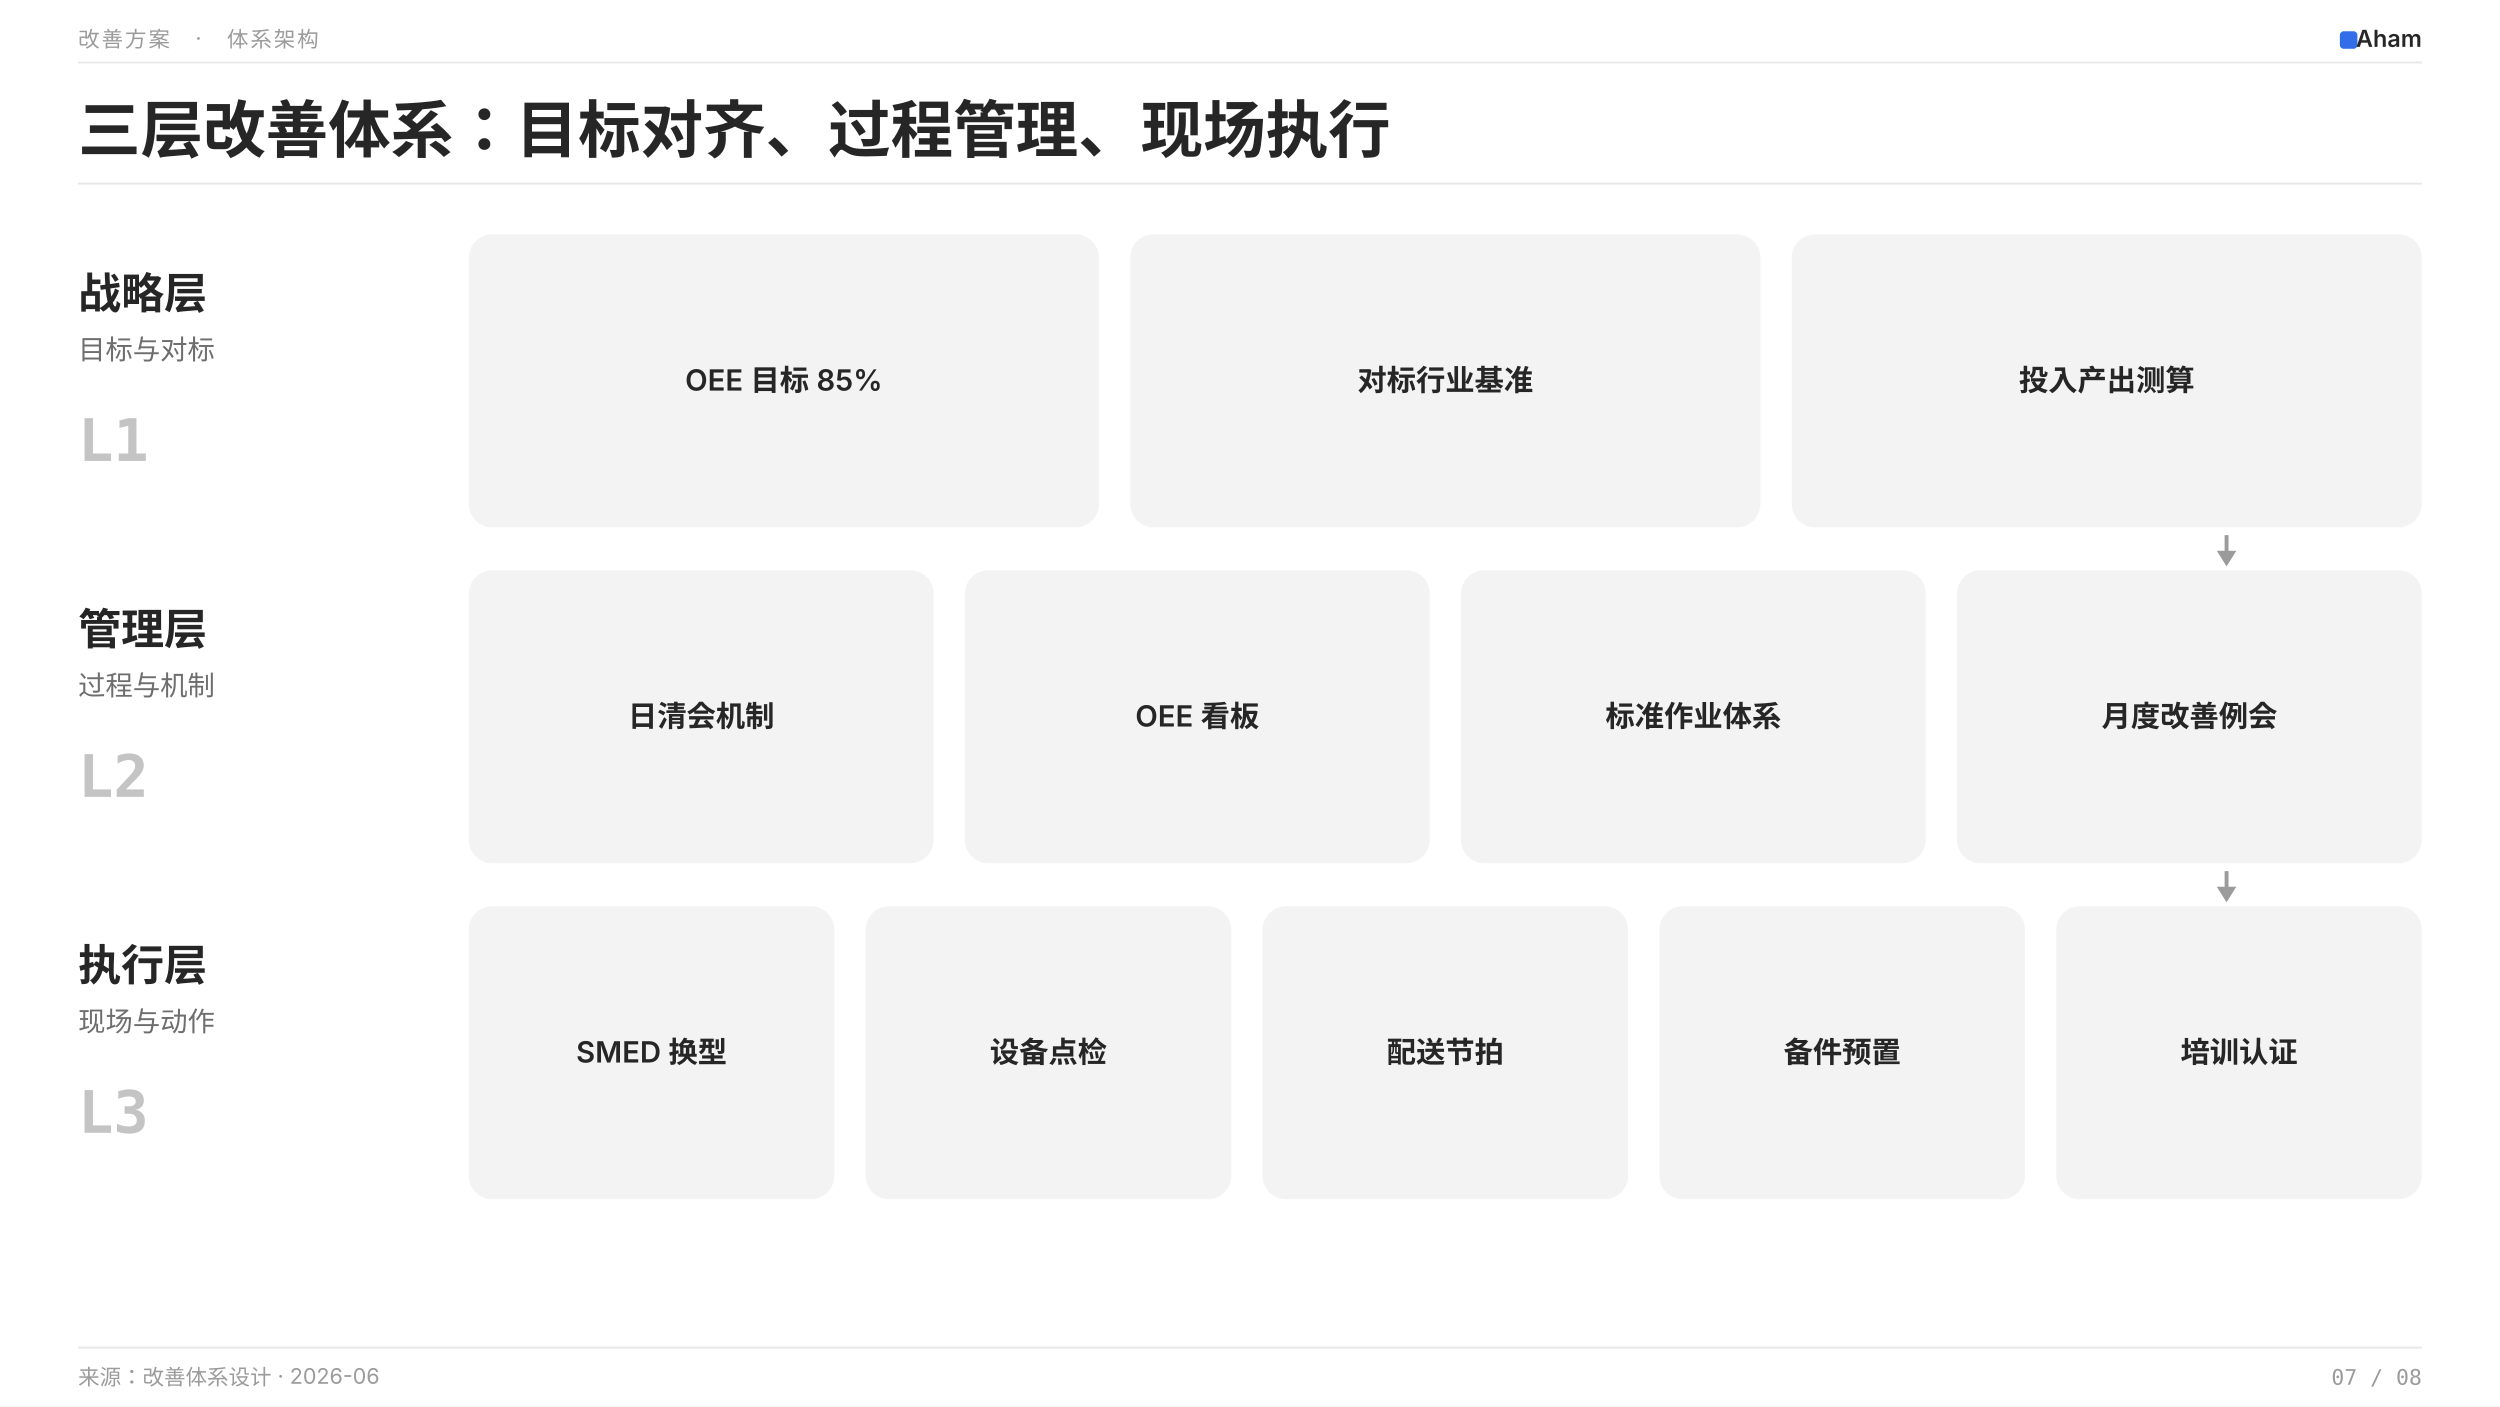
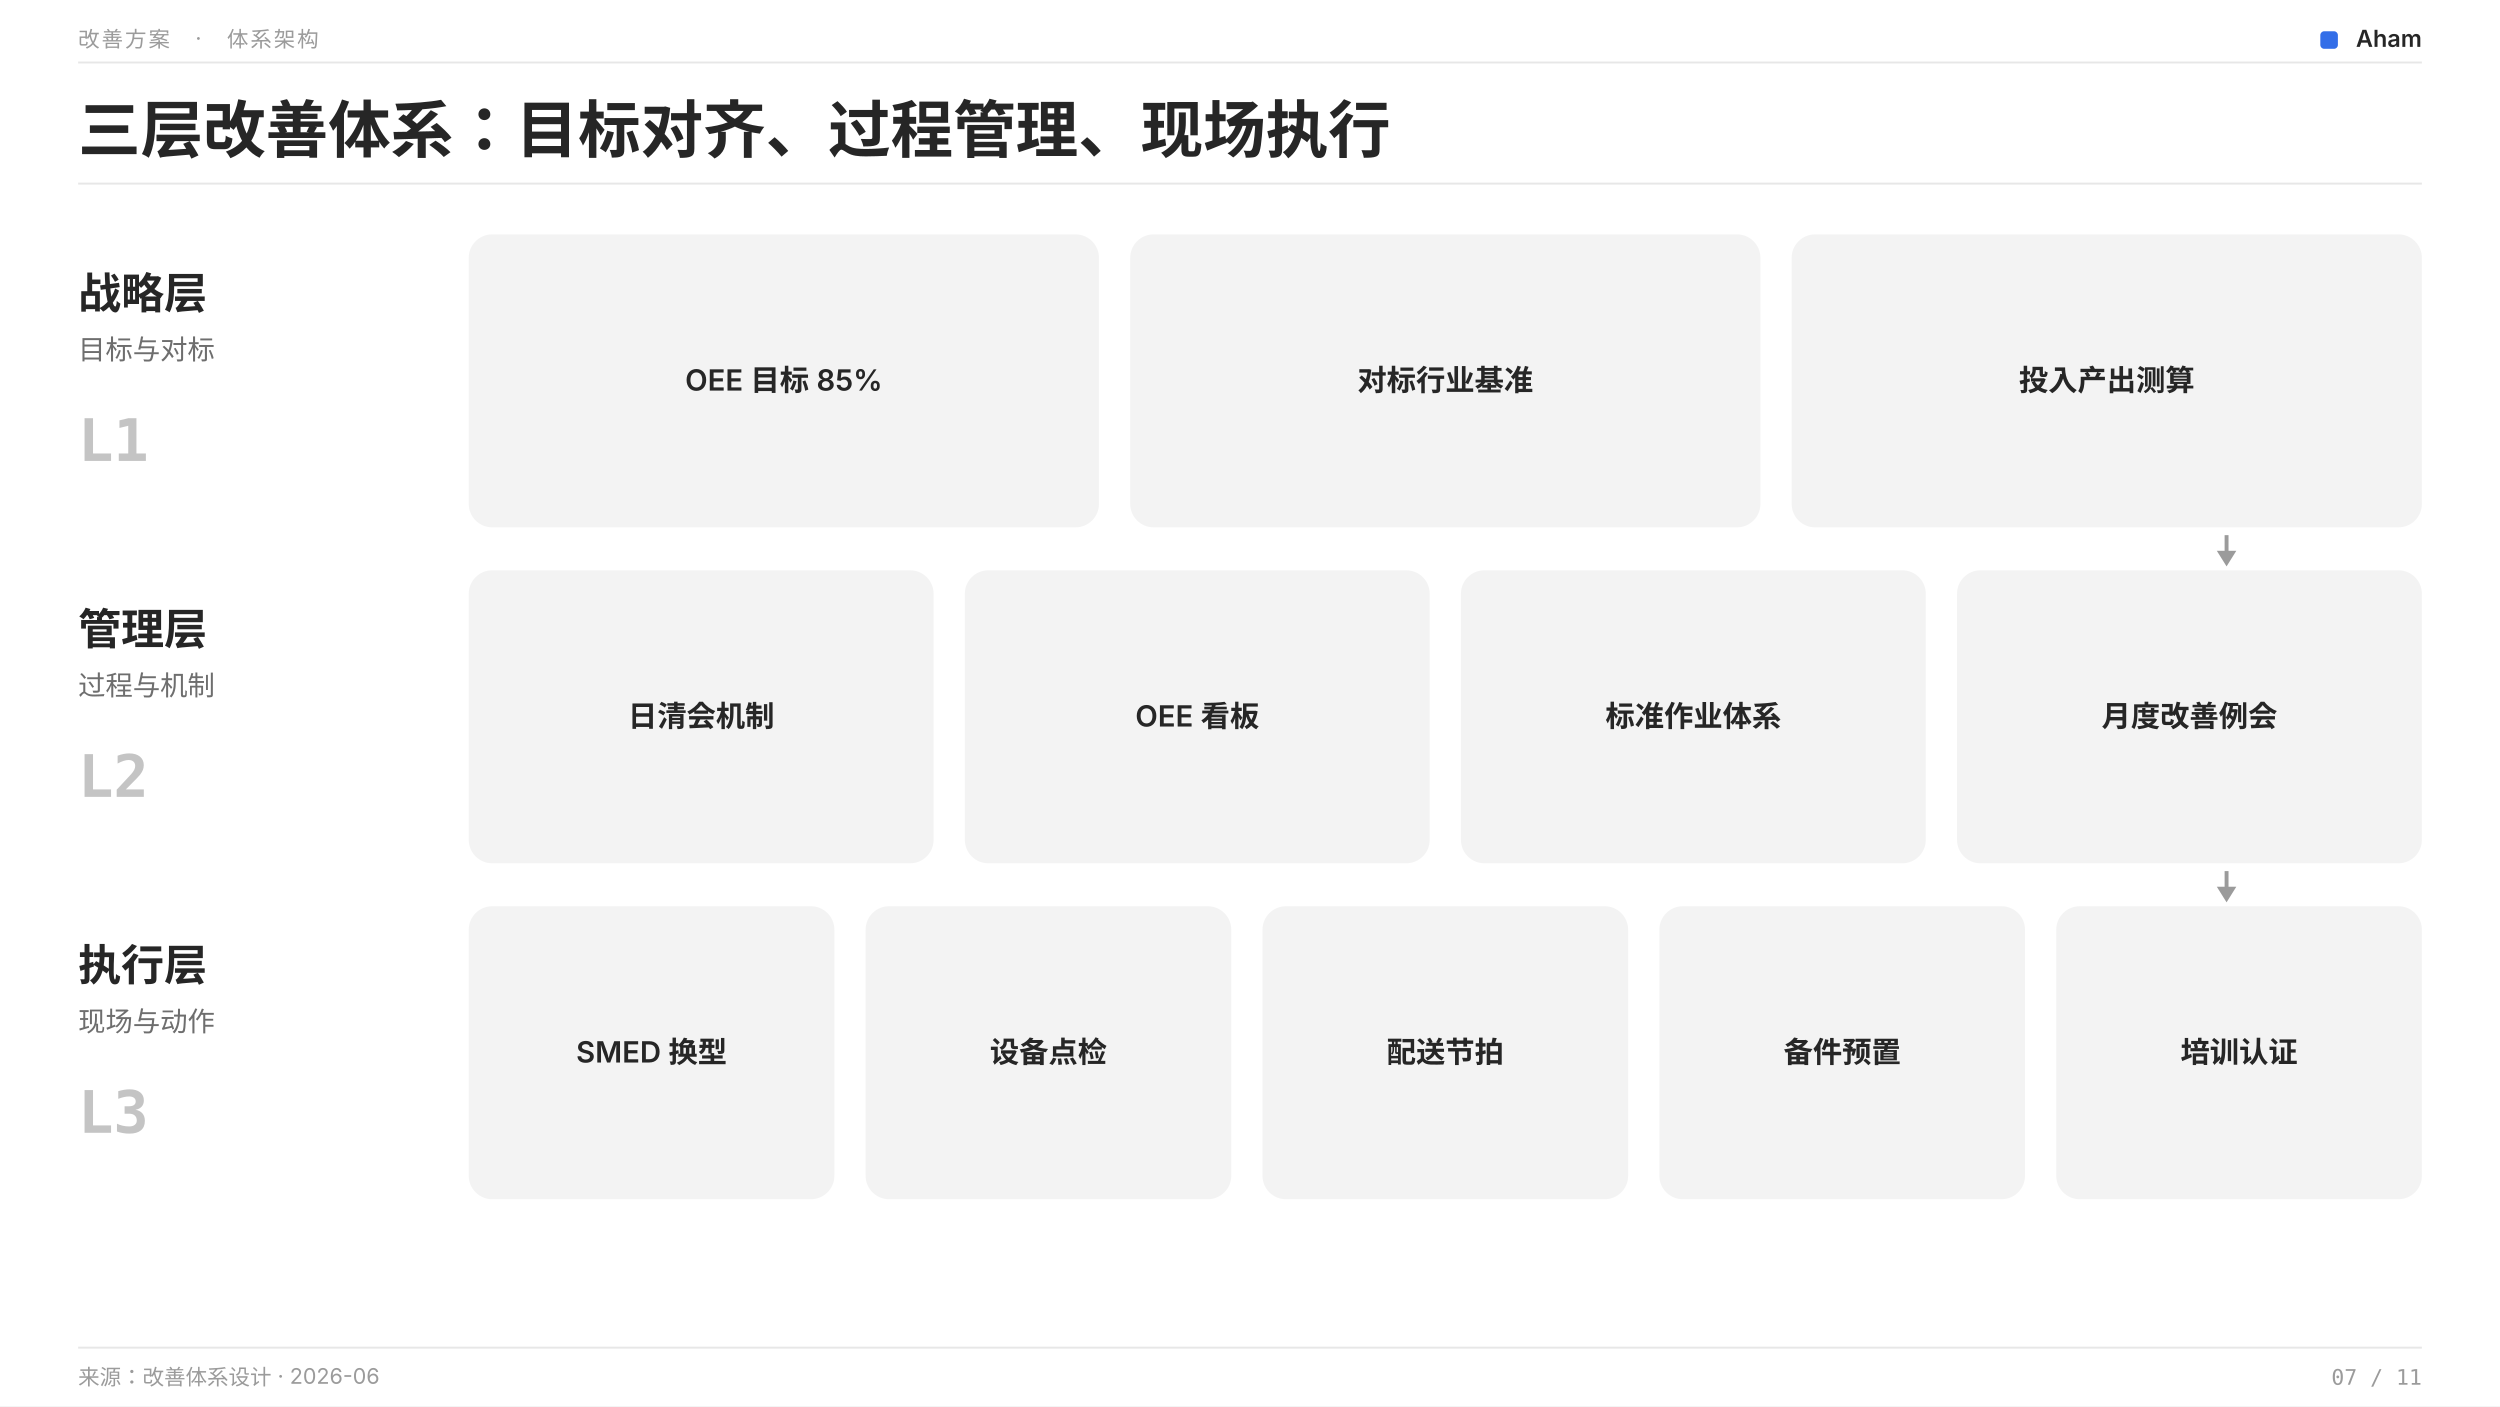
<svg xmlns="http://www.w3.org/2000/svg" width="1280" height="720" viewBox="0 0 1280 720">
  <rect x="0" y="0" width="1280" height="720" fill="#FFFFFF" />
  <text x="40" y="24" font-family="Inter, 'PingFang SC', 'Microsoft YaHei', sans-serif" font-size="11" letter-spacing="1" fill="#9B9B9B">改善方案　·　体系架构</text>
-   <rect x="1198" y="16" width="9" height="9" rx="2" fill="#336EE8" />
+   <rect x="1188" y="16" width="9" height="9" rx="2" fill="#336EE8" />
  <text x="1240" y="24" font-family="Inter, 'PingFang SC', 'Microsoft YaHei', sans-serif" font-size="12" font-weight="600" text-anchor="end" fill="#262626">Aham</text>
  <line x1="40" y1="32" x2="1240" y2="32" stroke="#E7E7E7" stroke-width="1" />
  <text x="40" y="78" font-family="Inter, 'PingFang SC', 'Microsoft YaHei', sans-serif" font-size="32" font-weight="700" fill="#262626">三层改善体系：目标对齐、过程管理、现场执行</text>
  <line x1="40" y1="94" x2="1240" y2="94" stroke="#E7E7E7" stroke-width="1" />
  <line x1="40" y1="690" x2="1240" y2="690" stroke="#E7E7E7" stroke-width="1" />
  <text x="40" y="709" font-family="Inter, 'PingFang SC', 'Microsoft YaHei', sans-serif" font-size="11" fill="#9B9B9B">来源：改善体系设计 · 2026-06</text>
-   <text x="1240" y="709" font-family="'JetBrains Mono', Consolas, monospace" font-size="11" text-anchor="end" fill="#9B9B9B">07 / 08</text>
+   <text x="1240" y="709" font-family="'JetBrains Mono', Consolas, monospace" font-size="11" text-anchor="end" fill="#9B9B9B">07 / 11</text>
  <text x="40" y="158" font-family="Inter, 'PingFang SC', 'Microsoft YaHei', sans-serif" font-size="22" font-weight="600" fill="#262626">战略层</text>
  <text x="40" y="184" font-family="Inter, 'PingFang SC', 'Microsoft YaHei', sans-serif" font-size="14" fill="#6E6E6E">目标与对标</text>
  <text x="40" y="236" font-family="'JetBrains Mono', Consolas, monospace" font-size="30" font-weight="700" fill="#C4C4C4">L1</text>
  <rect x="240" y="120" width="322.667" height="150" rx="12" fill="#F3F3F3" />
  <text x="401.333" y="200.0" font-family="Inter, 'PingFang SC', 'Microsoft YaHei', sans-serif" font-size="15" font-weight="600" text-anchor="middle" fill="#262626">OEE 目标 85%</text>
  <rect x="578.667" y="120" width="322.667" height="150" rx="12" fill="#F3F3F3" />
  <text x="740" y="200.0" font-family="Inter, 'PingFang SC', 'Microsoft YaHei', sans-serif" font-size="15" font-weight="600" text-anchor="middle" fill="#262626">对标行业基准</text>
  <rect x="917.333" y="120" width="322.667" height="150" rx="12" fill="#F3F3F3" />
  <text x="1078.667" y="200.0" font-family="Inter, 'PingFang SC', 'Microsoft YaHei', sans-serif" font-size="15" font-weight="600" text-anchor="middle" fill="#262626">投入产出测算</text>
  <line x1="1140" y1="274" x2="1140" y2="286" stroke="#9B9B9B" stroke-width="2" />
  <polygon points="1135,282 1140,290 1145,282" fill="#9B9B9B" />
  <text x="40" y="330" font-family="Inter, 'PingFang SC', 'Microsoft YaHei', sans-serif" font-size="22" font-weight="600" fill="#262626">管理层</text>
  <text x="40" y="356" font-family="Inter, 'PingFang SC', 'Microsoft YaHei', sans-serif" font-size="14" fill="#6E6E6E">过程与机制</text>
  <text x="40" y="408" font-family="'JetBrains Mono', Consolas, monospace" font-size="30" font-weight="700" fill="#C4C4C4">L2</text>
  <rect x="240" y="292" width="238.0" height="150" rx="12" fill="#F3F3F3" />
  <text x="359.0" y="372.0" font-family="Inter, 'PingFang SC', 'Microsoft YaHei', sans-serif" font-size="15" font-weight="600" text-anchor="middle" fill="#262626">日清会机制</text>
  <rect x="494.0" y="292" width="238.0" height="150" rx="12" fill="#F3F3F3" />
  <text x="613.0" y="372.0" font-family="Inter, 'PingFang SC', 'Microsoft YaHei', sans-serif" font-size="15" font-weight="600" text-anchor="middle" fill="#262626">OEE 看板</text>
  <rect x="748.0" y="292" width="238.0" height="150" rx="12" fill="#F3F3F3" />
  <text x="867.0" y="372.0" font-family="Inter, 'PingFang SC', 'Microsoft YaHei', sans-serif" font-size="15" font-weight="600" text-anchor="middle" fill="#262626">标准作业体系</text>
  <rect x="1002.0" y="292" width="238.0" height="150" rx="12" fill="#F3F3F3" />
  <text x="1121.0" y="372.0" font-family="Inter, 'PingFang SC', 'Microsoft YaHei', sans-serif" font-size="15" font-weight="600" text-anchor="middle" fill="#262626">月度改善例会</text>
  <line x1="1140" y1="446" x2="1140" y2="458" stroke="#9B9B9B" stroke-width="2" />
  <polygon points="1135,454 1140,462 1145,454" fill="#9B9B9B" />
  <text x="40" y="502" font-family="Inter, 'PingFang SC', 'Microsoft YaHei', sans-serif" font-size="22" font-weight="600" fill="#262626">执行层</text>
  <text x="40" y="528" font-family="Inter, 'PingFang SC', 'Microsoft YaHei', sans-serif" font-size="14" fill="#6E6E6E">现场与动作</text>
  <text x="40" y="580" font-family="'JetBrains Mono', Consolas, monospace" font-size="30" font-weight="700" fill="#C4C4C4">L3</text>
  <rect x="240" y="464" width="187.2" height="150" rx="12" fill="#F3F3F3" />
  <text x="333.6" y="544.0" font-family="Inter, 'PingFang SC', 'Microsoft YaHei', sans-serif" font-size="15" font-weight="600" text-anchor="middle" fill="#262626">SMED 换型</text>
  <rect x="443.2" y="464" width="187.2" height="150" rx="12" fill="#F3F3F3" />
  <text x="536.8" y="544.0" font-family="Inter, 'PingFang SC', 'Microsoft YaHei', sans-serif" font-size="15" font-weight="600" text-anchor="middle" fill="#262626">设备点检</text>
  <rect x="646.4" y="464" width="187.2" height="150" rx="12" fill="#F3F3F3" />
  <text x="740.0" y="544.0" font-family="Inter, 'PingFang SC', 'Microsoft YaHei', sans-serif" font-size="15" font-weight="600" text-anchor="middle" fill="#262626">配送节拍</text>
  <rect x="849.6" y="464" width="187.2" height="150" rx="12" fill="#F3F3F3" />
  <text x="943.2" y="544.0" font-family="Inter, 'PingFang SC', 'Microsoft YaHei', sans-serif" font-size="15" font-weight="600" text-anchor="middle" fill="#262626">备件预置</text>
  <rect x="1052.8" y="464" width="187.2" height="150" rx="12" fill="#F3F3F3" />
  <text x="1146.4" y="544.0" font-family="Inter, 'PingFang SC', 'Microsoft YaHei', sans-serif" font-size="15" font-weight="600" text-anchor="middle" fill="#262626">培训认证</text>
</svg>
